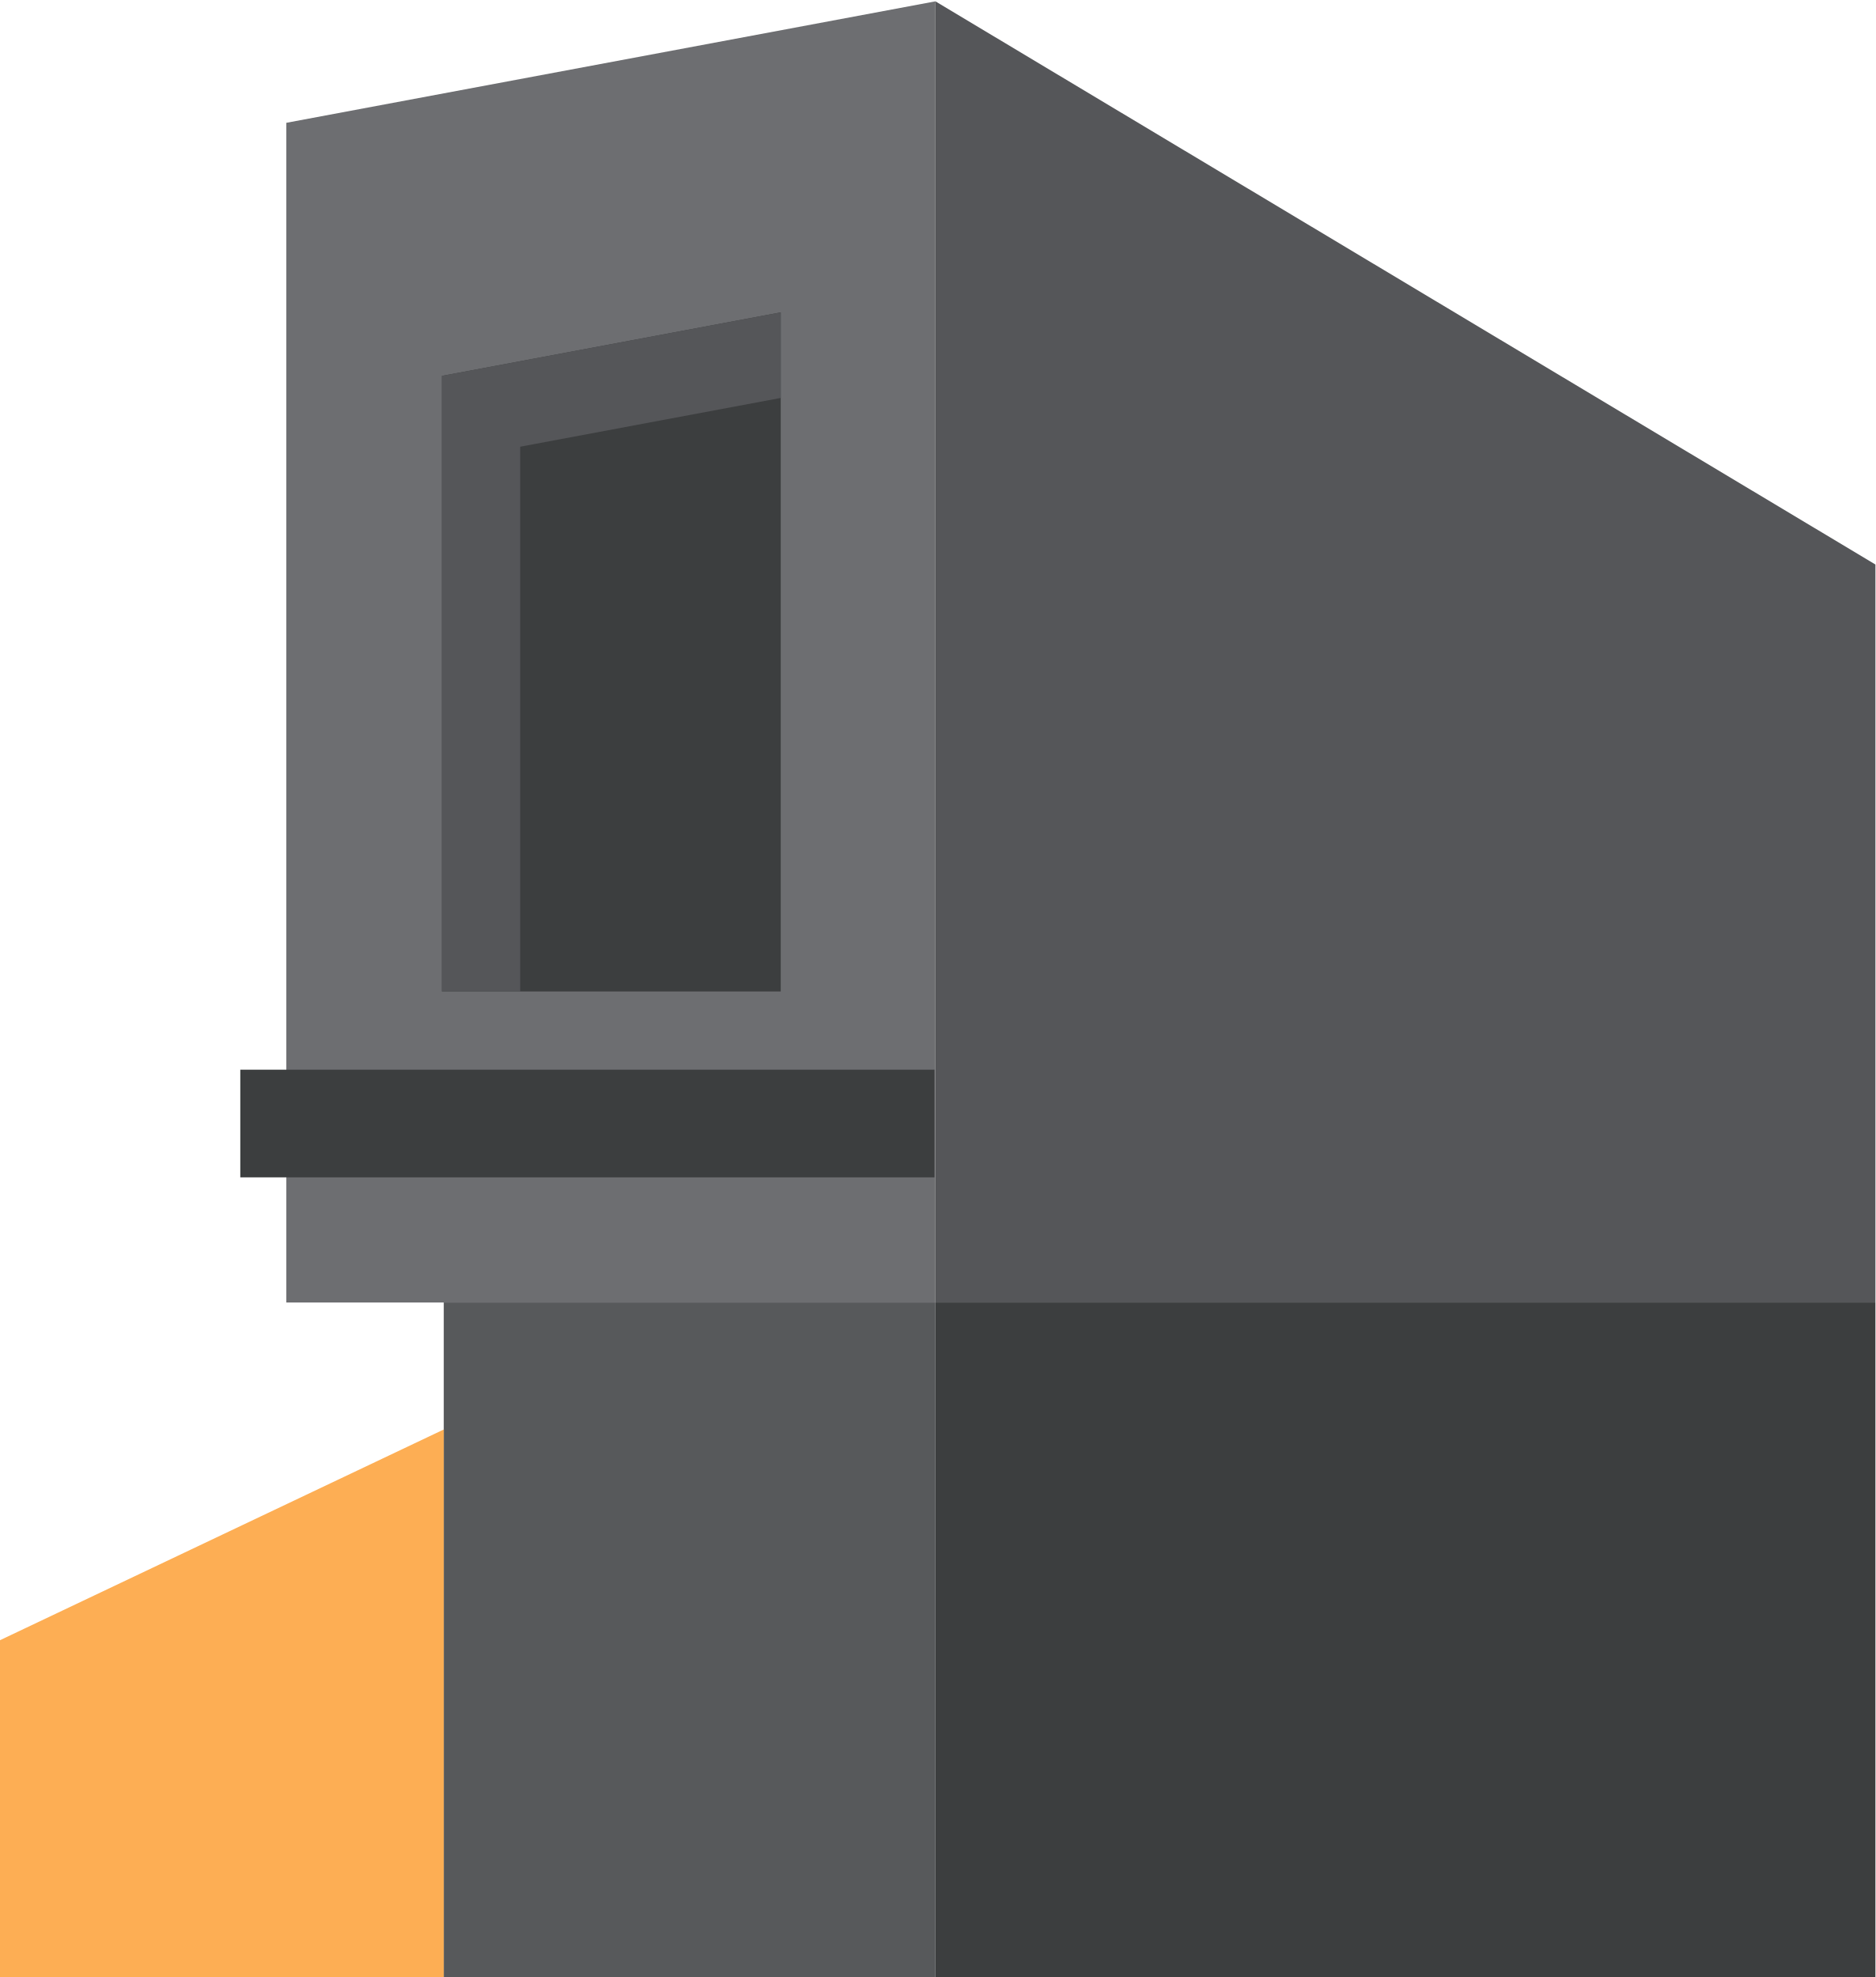
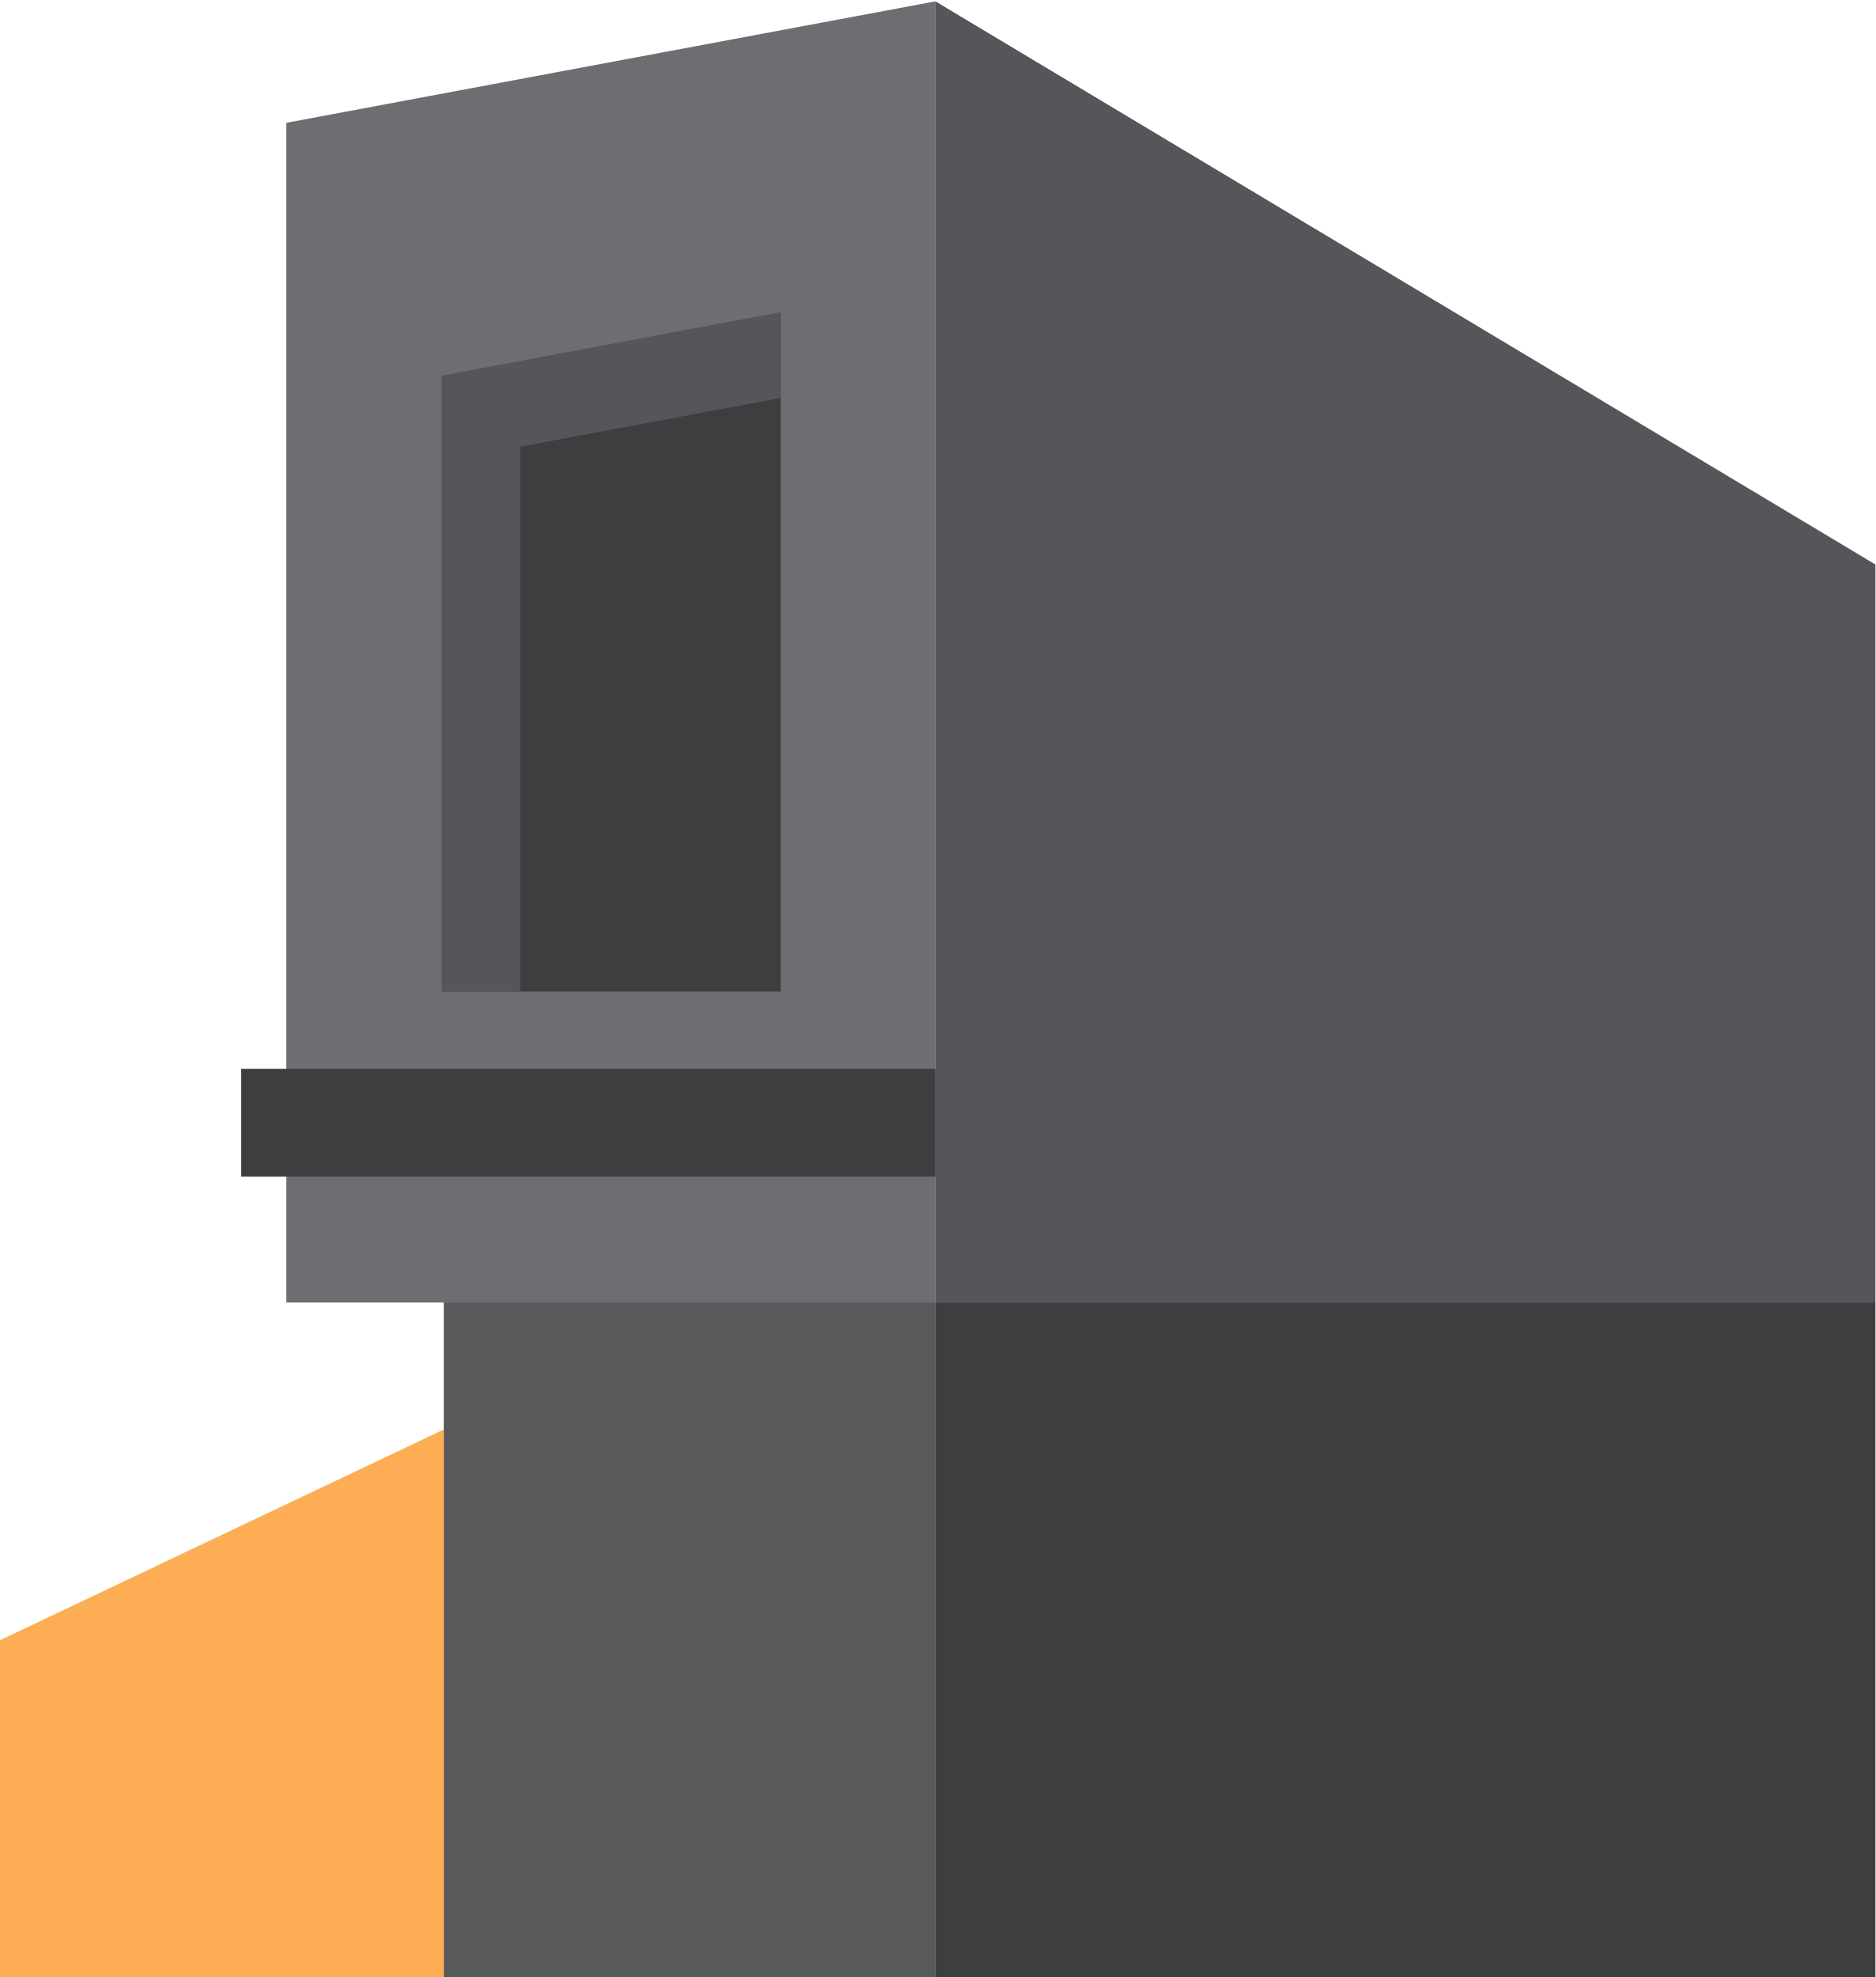
<svg xmlns="http://www.w3.org/2000/svg" width="700" height="738" viewBox="0 0 700 738" fill="none">
  <path d="M349.141 486.212H106.873V45.842L349.141 0.5V486.212Z" fill="#6D6E71" />
  <path d="M291.408 370.108H164.948V140.305L291.408 116.603V370.108Z" fill="#3C3E3F" />
  <path d="M194.157 166.754L291.408 148.549V116.603L164.948 140.305V370.108H194.157V166.754Z" fill="#555659" />
  <path d="M349.139 486.212H699.999V210.723L349.139 0.5V486.212Z" fill="#555659" />
  <path d="M349.138 486.212H165.633V737.999H349.138V486.212Z" fill="#57595B" />
  <path d="M699.999 486.212H349.139V737.999H699.999V486.212Z" fill="#3C3E3F" />
  <path d="M0 612.278L165.636 533.616V738H0V612.278Z" fill="#FDAE54" />
-   <path d="M348.796 399.306H89.689V439.496H348.796V399.306Z" fill="#3C3E3F" />
+   <path d="M349.107 399H90V439.19H349.107V399Z" fill="#3C3E3F" />
</svg>
